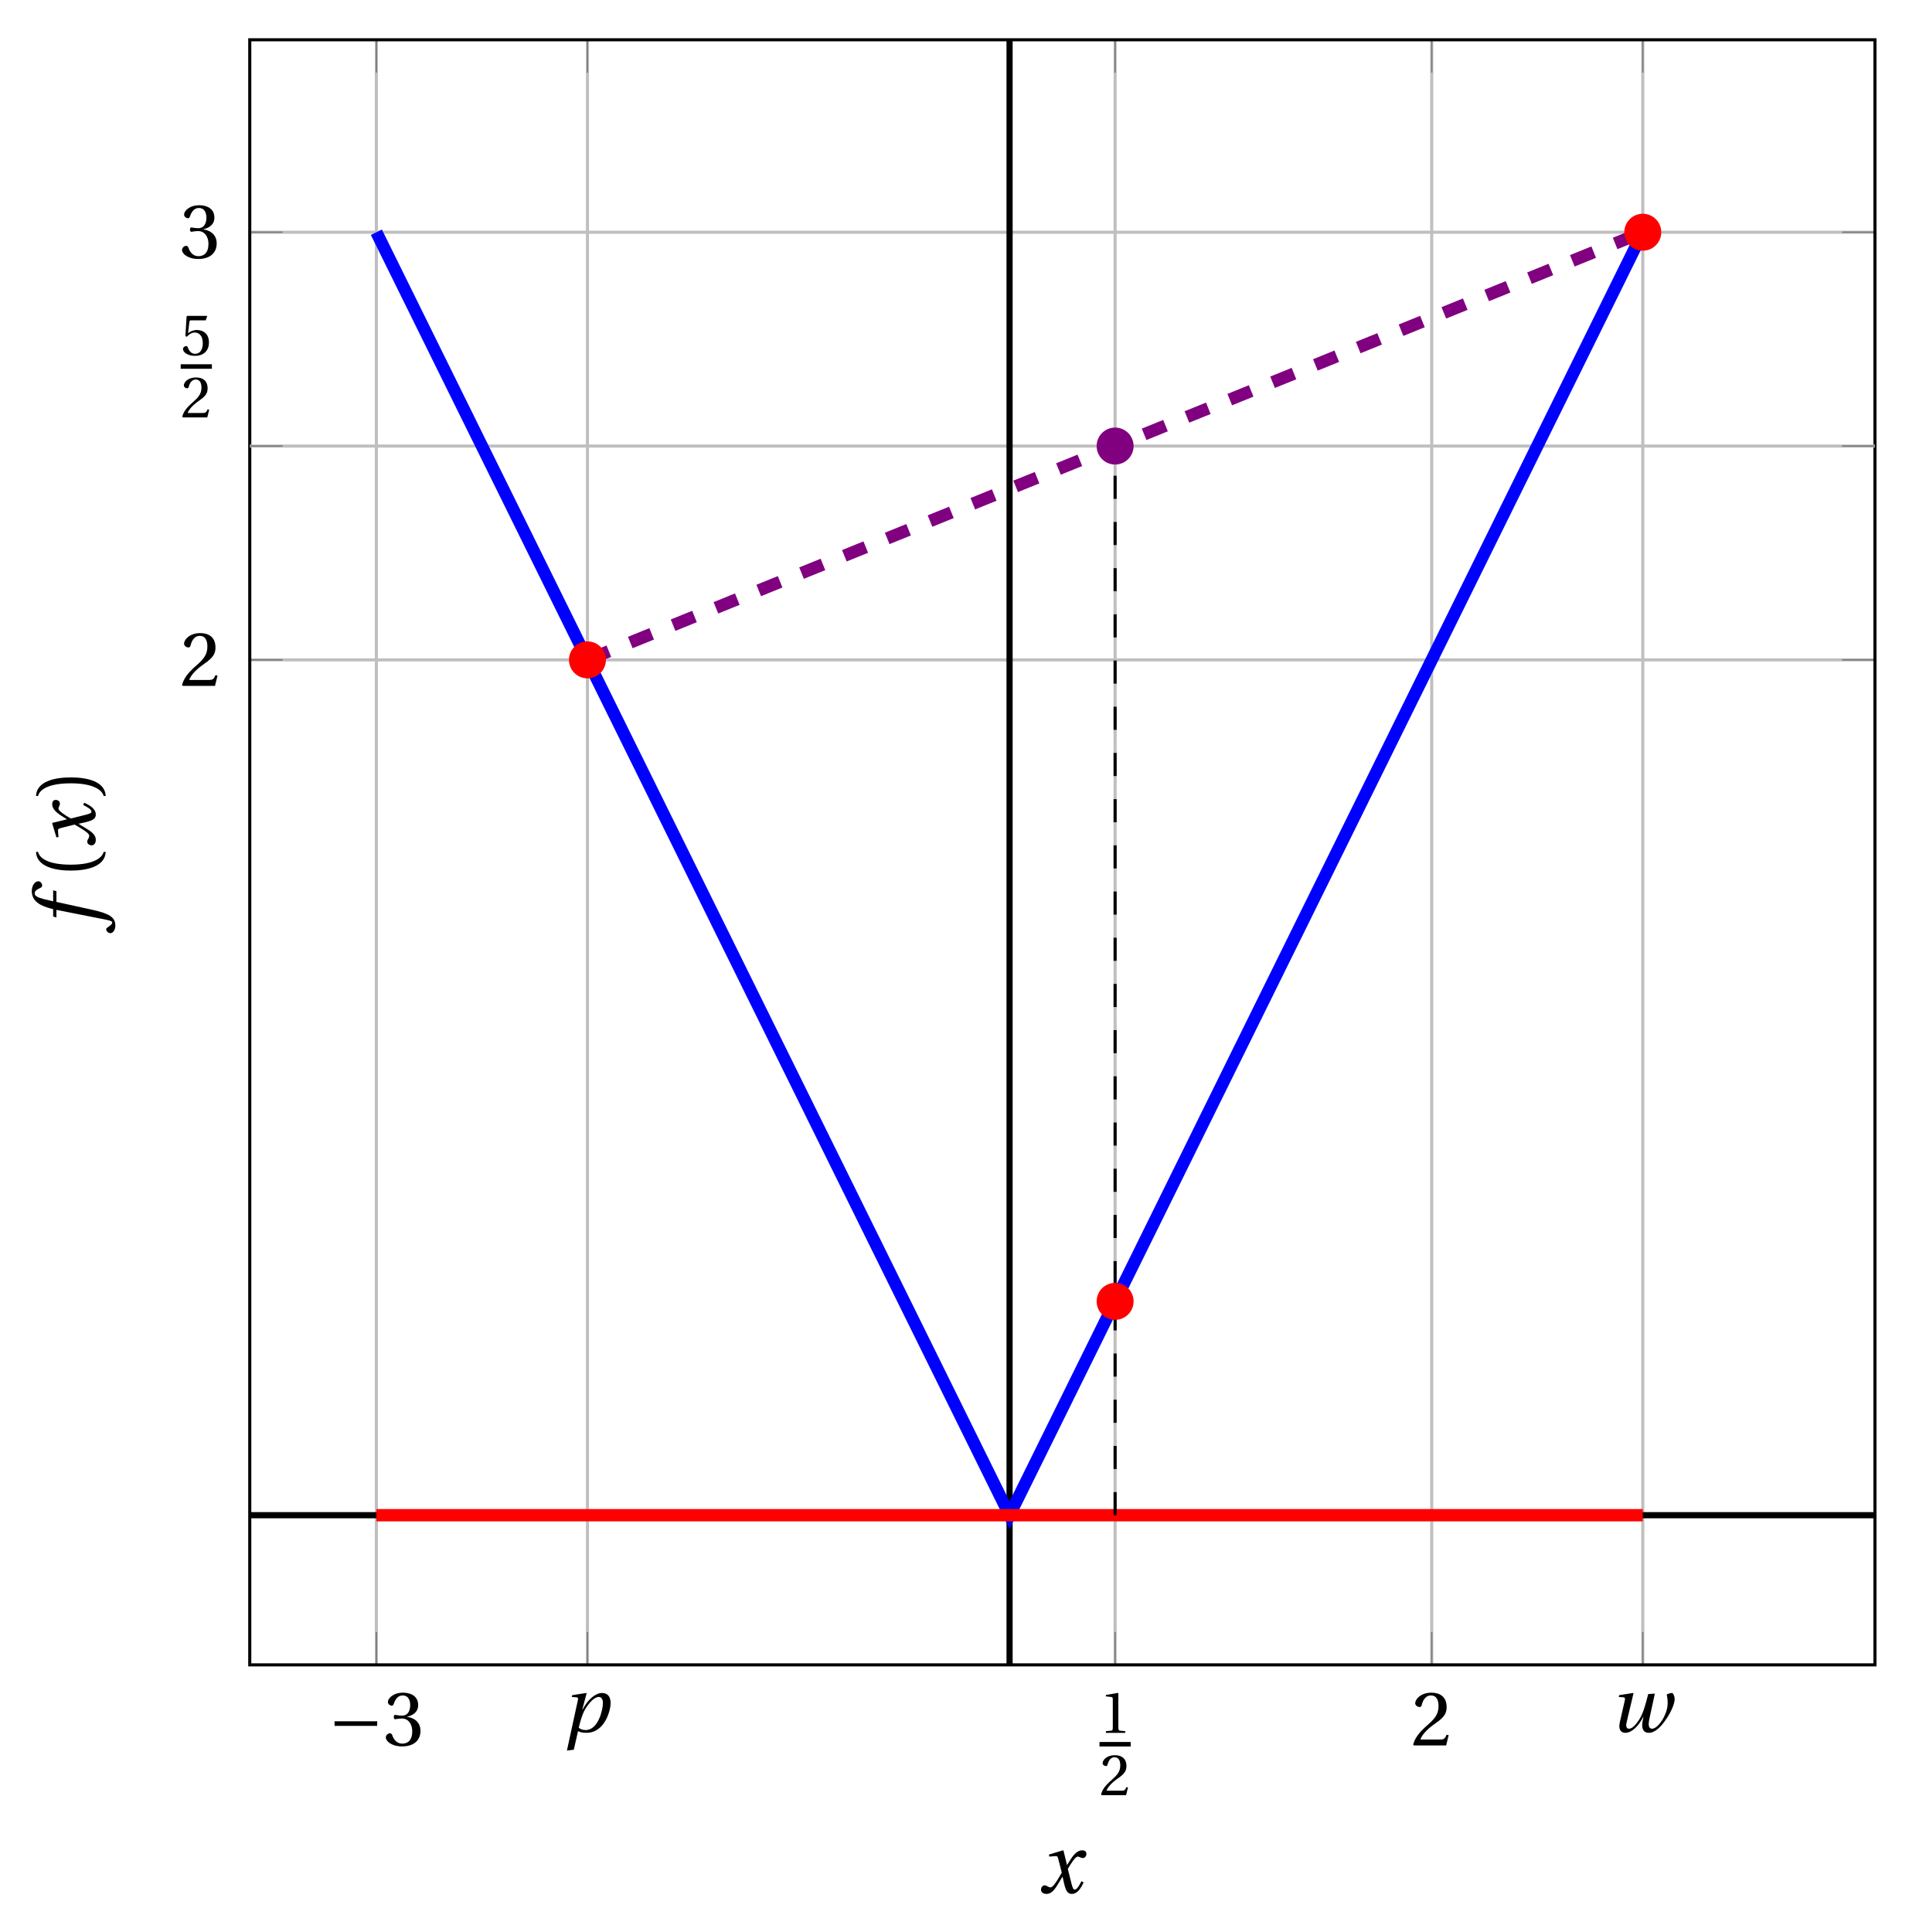
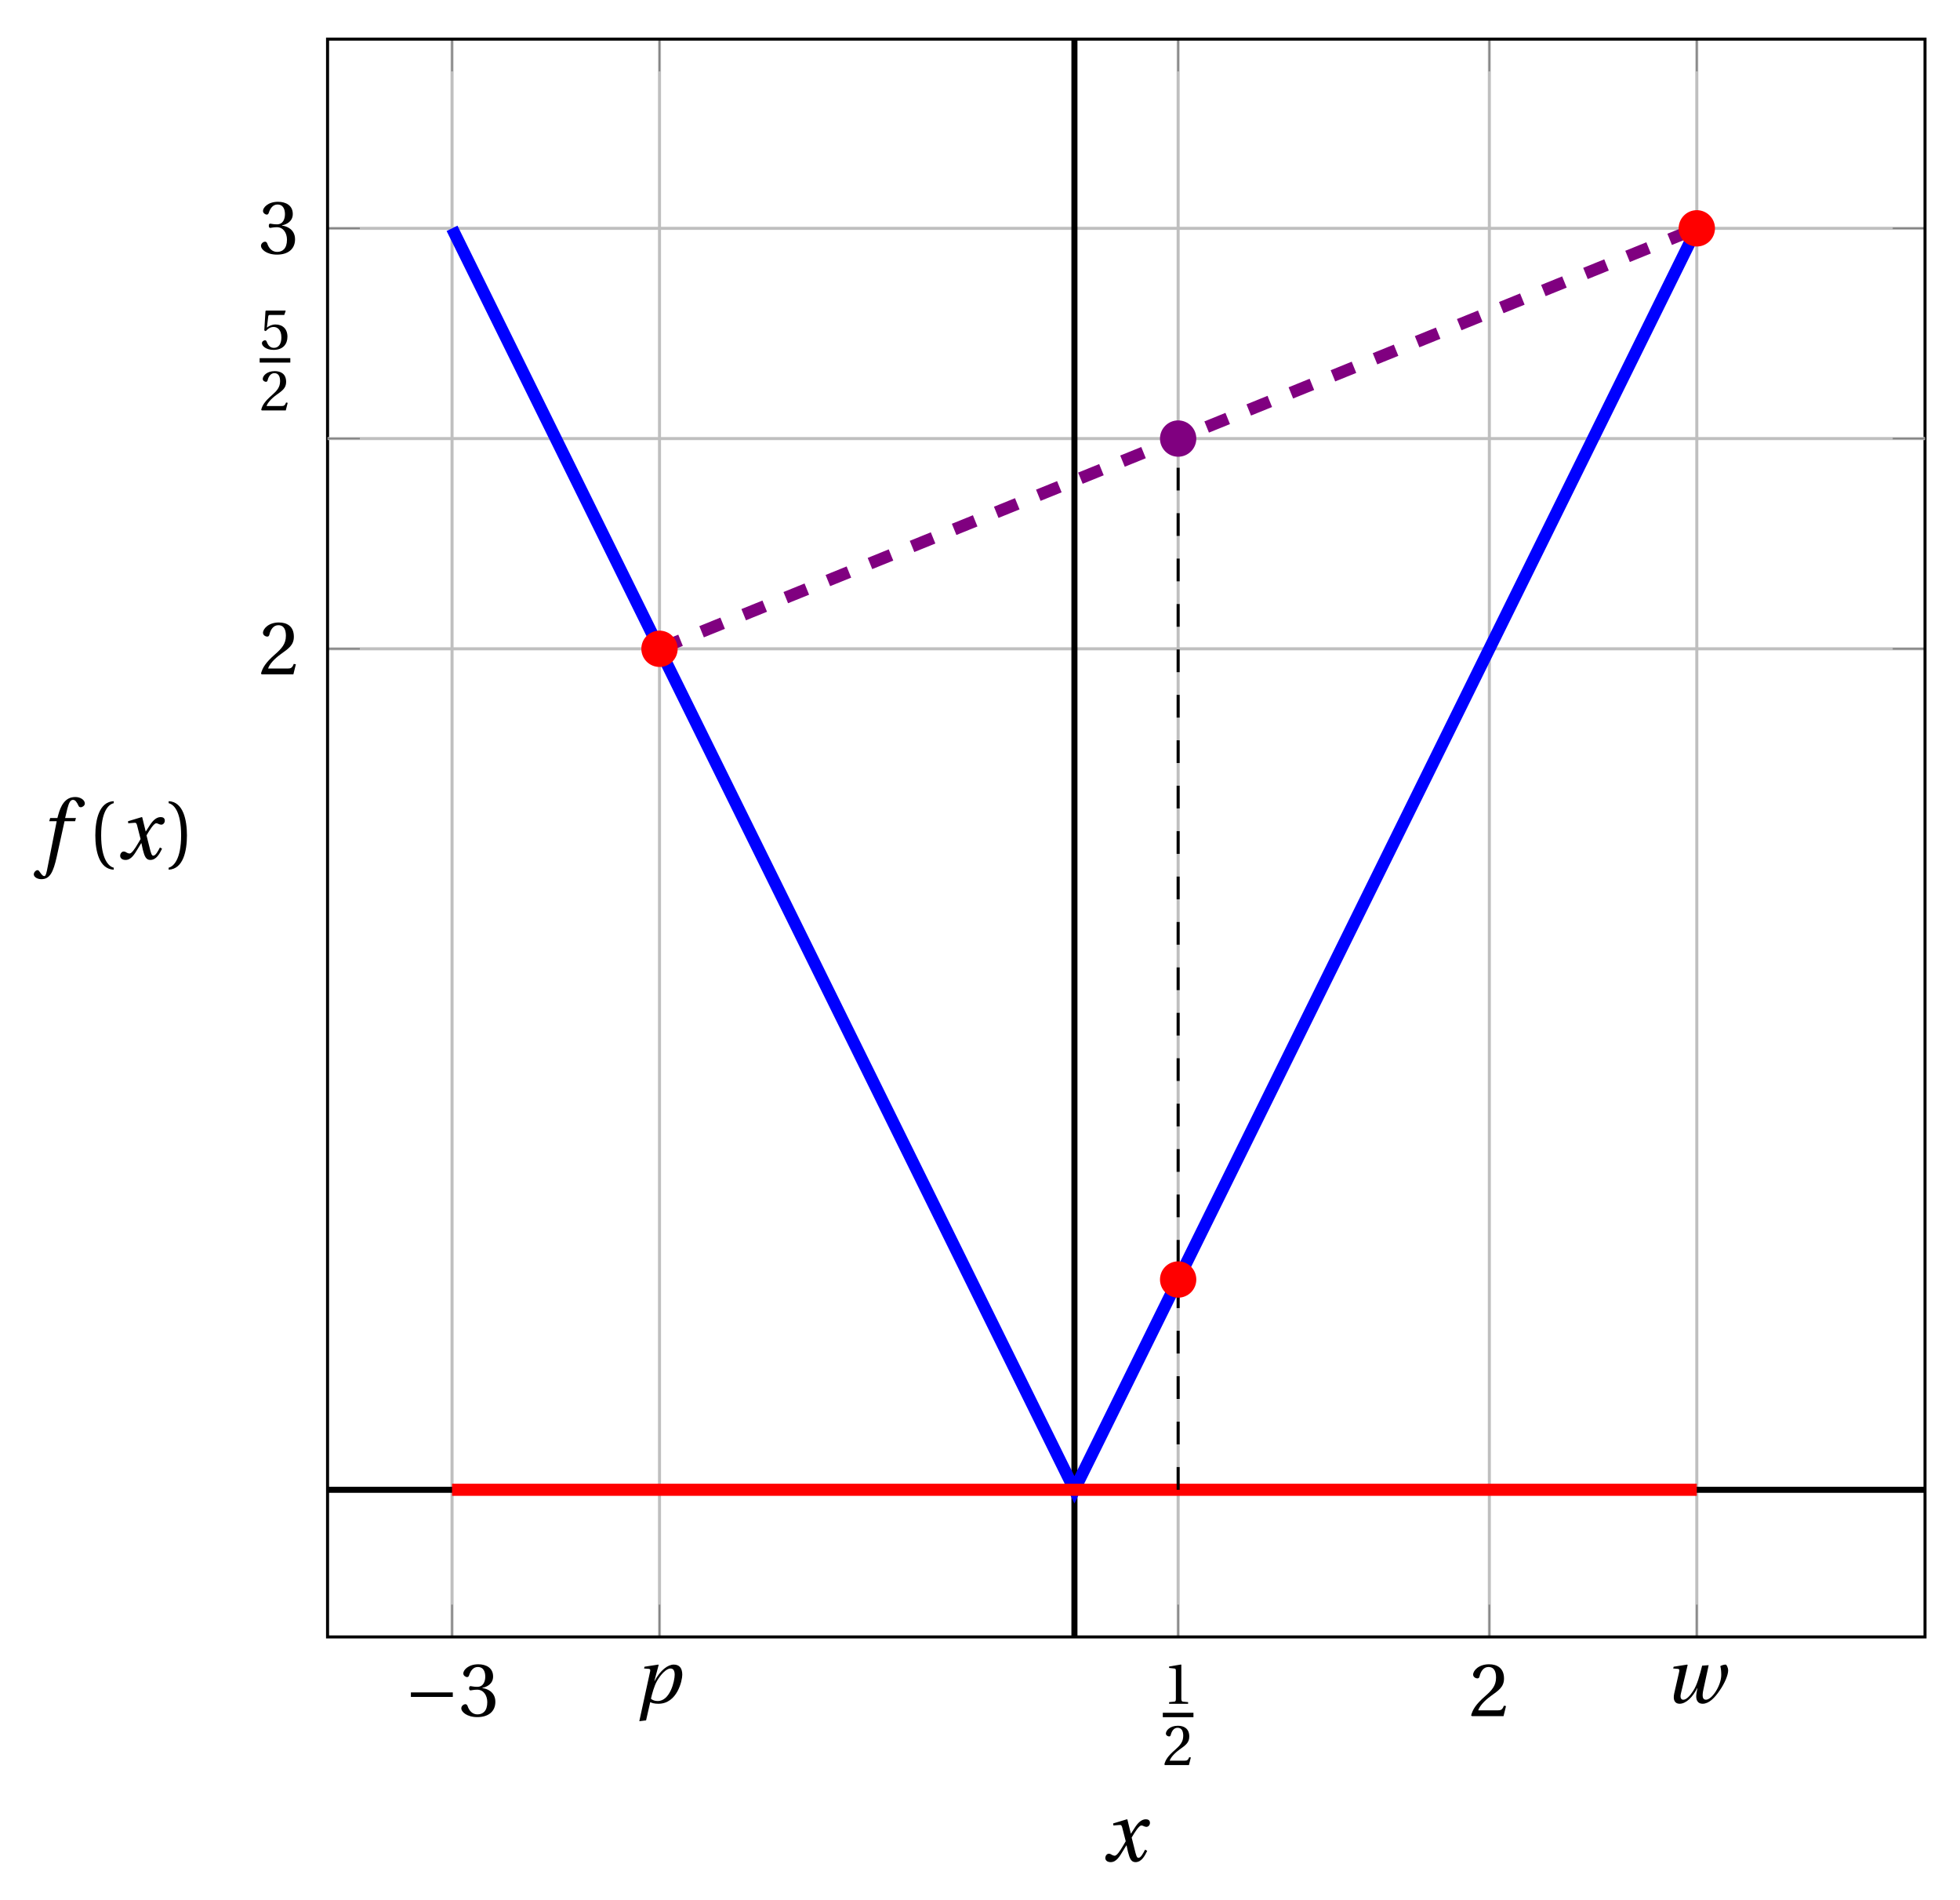
- <svg xmlns="http://www.w3.org/2000/svg" xmlns:xlink="http://www.w3.org/1999/xlink" width="247pt" height="250pt" viewBox="0 0 247 250">
+ <svg xmlns="http://www.w3.org/2000/svg" xmlns:xlink="http://www.w3.org/1999/xlink" width="258pt" height="250pt" viewBox="0 0 258 250">
  <defs>
    <g>
      <g id="glyph-0-0">
        <path d="M 6.375 -2.531 L 6.375 -3.125 L 0.859 -3.125 L 0.859 -2.531 Z M 6.375 -2.531 " />
      </g>
      <g id="glyph-1-0">
        <path d="M 1.297 -3.672 C 1.297 -3.5 1.359 -3.391 1.484 -3.391 C 1.609 -3.391 1.875 -3.484 2.359 -3.484 C 3.203 -3.484 3.688 -2.719 3.688 -1.844 C 3.688 -0.656 3.094 -0.234 2.391 -0.234 C 1.719 -0.234 1.297 -0.734 1.109 -1.297 C 1.047 -1.484 0.938 -1.578 0.797 -1.578 C 0.625 -1.578 0.266 -1.391 0.266 -1.016 C 0.266 -0.594 0.969 0.125 2.375 0.125 C 3.828 0.125 4.75 -0.609 4.75 -1.891 C 4.75 -3.234 3.594 -3.641 3.047 -3.688 L 3.047 -3.734 C 3.578 -3.828 4.453 -4.219 4.453 -5.219 C 4.453 -6.328 3.578 -6.828 2.5 -6.828 C 1.188 -6.828 0.531 -6.062 0.531 -5.625 C 0.531 -5.312 0.875 -5.141 1.016 -5.141 C 1.156 -5.141 1.234 -5.219 1.281 -5.344 C 1.5 -6.031 1.875 -6.469 2.438 -6.469 C 3.234 -6.469 3.422 -5.766 3.422 -5.203 C 3.422 -4.609 3.203 -3.859 2.359 -3.859 C 1.875 -3.859 1.609 -3.953 1.484 -3.953 C 1.359 -3.953 1.297 -3.859 1.297 -3.672 Z M 1.297 -3.672 " />
      </g>
      <g id="glyph-1-1">
        <path d="M 4.859 -1.328 L 4.578 -1.375 C 4.375 -0.828 4.172 -0.766 3.766 -0.766 L 1.203 -0.766 C 1.359 -1.281 1.953 -2 2.891 -2.672 C 3.859 -3.375 4.594 -3.828 4.594 -4.953 C 4.594 -6.344 3.672 -6.828 2.625 -6.828 C 1.25 -6.828 0.531 -5.984 0.531 -5.469 C 0.531 -5.125 0.906 -4.969 1.078 -4.969 C 1.266 -4.969 1.328 -5.062 1.375 -5.234 C 1.531 -5.922 1.922 -6.469 2.547 -6.469 C 3.328 -6.469 3.547 -5.812 3.547 -5.078 C 3.547 -4.016 3 -3.406 2.125 -2.641 C 0.891 -1.562 0.469 -0.875 0.266 -0.094 L 0.375 0 L 4.531 0 Z M 4.859 -1.328 " />
      </g>
      <g id="glyph-2-0">
        <path d="M 3 -0.234 C 2.609 -0.234 2.344 -0.344 2.109 -0.531 C 2.25 -1.172 2.531 -2.203 2.906 -2.875 C 3.391 -3.719 4.125 -4.516 4.688 -4.516 C 5.062 -4.516 5.234 -4.219 5.234 -3.688 C 5.234 -2.891 4.641 -0.234 3 -0.234 Z M 1.469 2.312 L 2.016 -0.094 C 2.234 0.031 2.578 0.125 3.094 0.125 C 5.562 0.125 6.234 -2.922 6.234 -3.688 C 6.234 -4.562 5.859 -5.031 5.109 -5.031 C 4.344 -5.031 3.344 -4.297 2.594 -2.875 L 2.562 -2.875 L 3.125 -4.984 L 3.078 -5.031 L 1.266 -4.75 L 1.203 -4.516 L 1.828 -4.469 C 2.062 -4.438 2.047 -4.281 1.969 -3.984 L 0.578 2.422 Z M 1.469 2.312 " />
      </g>
      <g id="glyph-2-1">
        <path d="M 1.281 -4.75 L 1.219 -4.516 L 1.828 -4.469 C 2.062 -4.438 2.062 -4.328 1.984 -3.984 L 1.359 -1.25 C 1.141 -0.297 1.5 0.125 2.062 0.125 C 2.906 0.125 3.797 -0.75 4.391 -1.953 L 4.406 -1.922 C 4.344 -1.562 4.25 -1.141 4.25 -0.859 C 4.25 -0.297 4.5 0.125 5.094 0.125 C 5.922 0.125 6.688 -0.656 7.328 -1.609 C 8 -2.562 8.453 -3.656 8.453 -4.25 C 8.453 -4.672 8.219 -5.031 8.141 -5.031 C 7.906 -5.031 7.641 -4.953 7.422 -4.828 C 7.516 -4.469 7.547 -4.094 7.547 -3.672 C 7.547 -2.281 6.328 -0.406 5.531 -0.406 C 5.078 -0.406 5 -0.859 5.203 -1.781 L 5.891 -4.953 L 5.031 -4.891 C 4.703 -3.625 4.406 -2.406 3.828 -1.531 C 3.422 -0.906 2.953 -0.406 2.547 -0.406 C 2.281 -0.406 2.094 -0.625 2.234 -1.219 L 3.125 -4.984 L 3.062 -5.031 Z M 1.281 -4.75 " />
      </g>
      <g id="glyph-3-0">
        <path d="M 3.328 0 L 3.328 -0.219 L 2.688 -0.281 C 2.531 -0.297 2.438 -0.344 2.438 -0.641 L 2.438 -5.125 L 2.391 -5.172 L 0.828 -4.906 L 0.828 -4.719 L 1.531 -4.641 C 1.672 -4.625 1.719 -4.562 1.719 -4.344 L 1.719 -0.641 C 1.719 -0.5 1.703 -0.406 1.656 -0.359 C 1.609 -0.297 1.547 -0.281 1.469 -0.281 L 0.828 -0.219 L 0.828 0 Z M 3.328 0 " />
      </g>
      <g id="glyph-3-1">
        <path d="M 3.688 -1 L 3.484 -1.047 C 3.312 -0.625 3.172 -0.578 2.859 -0.578 L 0.906 -0.578 C 1.031 -0.969 1.484 -1.516 2.188 -2.031 C 2.922 -2.562 3.484 -2.906 3.484 -3.75 C 3.484 -4.812 2.781 -5.172 1.984 -5.172 C 0.938 -5.172 0.406 -4.547 0.406 -4.141 C 0.406 -3.891 0.688 -3.766 0.828 -3.766 C 0.953 -3.766 1.016 -3.844 1.047 -3.969 C 1.172 -4.484 1.469 -4.906 1.938 -4.906 C 2.516 -4.906 2.688 -4.406 2.688 -3.859 C 2.688 -3.047 2.281 -2.594 1.609 -2 C 0.672 -1.188 0.344 -0.672 0.203 -0.078 L 0.281 0 L 3.438 0 Z M 3.688 -1 " />
      </g>
      <g id="glyph-3-2">
        <path d="M 3.234 -4.5 L 3.422 -5.016 L 3.391 -5.078 L 0.844 -5.078 L 0.766 -5.016 L 0.609 -2.469 L 0.797 -2.375 C 1.125 -2.734 1.438 -2.922 1.844 -2.922 C 2.328 -2.922 2.859 -2.562 2.859 -1.547 C 2.859 -0.766 2.547 -0.172 1.875 -0.172 C 1.344 -0.172 1.078 -0.562 0.922 -1 C 0.875 -1.109 0.812 -1.172 0.703 -1.172 C 0.562 -1.172 0.297 -1.031 0.297 -0.781 C 0.297 -0.422 0.844 0.094 1.828 0.094 C 3.078 0.094 3.656 -0.672 3.656 -1.641 C 3.656 -2.703 2.984 -3.25 2.078 -3.25 C 1.656 -3.25 1.203 -3.062 0.969 -2.844 L 0.953 -2.859 L 1.125 -4.281 C 1.156 -4.469 1.203 -4.5 1.344 -4.5 Z M 3.234 -4.5 " />
      </g>
      <g id="glyph-4-0">
        <path d="M 5.578 -1.516 C 5.312 -1.016 5.016 -0.438 4.703 -0.438 C 4.5 -0.438 4.406 -0.688 4.172 -1.672 L 3.812 -3.109 C 4.219 -3.812 4.781 -4.703 5.094 -4.703 C 5.188 -4.703 5.281 -4.672 5.406 -4.609 C 5.516 -4.562 5.625 -4.516 5.75 -4.516 C 6 -4.516 6.219 -4.75 6.219 -5.047 C 6.219 -5.391 5.969 -5.516 5.672 -5.516 C 5.078 -5.516 4.594 -5 4.203 -4.375 L 3.719 -3.625 L 3.703 -3.625 L 3.25 -5.484 L 3.188 -5.516 L 1.375 -4.969 L 1.406 -4.703 L 2.234 -4.766 C 2.438 -4.781 2.516 -4.719 2.625 -4.219 L 3.031 -2.625 L 2.719 -2.094 C 2.25 -1.281 1.844 -0.719 1.578 -0.719 C 1.469 -0.719 1.359 -0.766 1.25 -0.812 C 1.141 -0.875 1 -0.984 0.812 -0.984 C 0.531 -0.984 0.344 -0.688 0.344 -0.422 C 0.344 -0.109 0.609 0.125 1.047 0.125 C 1.797 0.125 2.219 -0.609 2.672 -1.359 L 3.109 -2.078 L 3.141 -2.078 L 3.328 -1.219 C 3.547 -0.344 3.75 0.125 4.312 0.125 C 5.109 0.125 5.531 -0.688 5.859 -1.359 Z M 5.578 -1.516 " />
      </g>
+       <g id="glyph-4-1">
+         <path d="M 4.75 -5.391 L 3.328 -5.391 L 3.625 -6.641 C 3.844 -7.469 4.047 -7.781 4.359 -7.781 C 4.656 -7.781 4.844 -7.531 5.094 -7 C 5.141 -6.891 5.219 -6.812 5.391 -6.812 C 5.609 -6.812 5.922 -7.031 5.922 -7.297 C 5.922 -7.781 5.328 -8.156 4.672 -8.156 C 3.953 -8.156 3.5 -7.859 3.141 -7.406 C 2.797 -6.969 2.578 -6.375 2.422 -5.797 L 2.312 -5.391 L 1.359 -5.391 L 1.234 -4.969 L 2.219 -4.969 L 0.938 1.5 C 0.797 2.188 0.688 2.25 0.578 2.25 C 0.469 2.25 0.297 2.172 0 1.719 C -0.078 1.609 -0.156 1.469 -0.297 1.469 C -0.531 1.469 -0.797 1.75 -0.797 2.031 C -0.781 2.391 -0.312 2.656 0.203 2.656 C 1.312 2.656 1.766 1.766 2.234 -0.344 L 3.25 -4.969 L 4.641 -4.969 Z M 4.75 -5.391 " />
+       </g>
      <g id="glyph-5-0">
-         <path d="M -5.391 -4.75 L -5.391 -3.328 L -6.641 -3.625 C -7.469 -3.844 -7.781 -4.047 -7.781 -4.359 C -7.781 -4.656 -7.531 -4.844 -7 -5.094 C -6.891 -5.141 -6.812 -5.219 -6.812 -5.391 C -6.812 -5.609 -7.031 -5.922 -7.297 -5.922 C -7.781 -5.922 -8.156 -5.328 -8.156 -4.672 C -8.156 -3.953 -7.859 -3.5 -7.406 -3.141 C -6.969 -2.797 -6.375 -2.578 -5.797 -2.422 L -5.391 -2.312 L -5.391 -1.359 L -4.969 -1.234 L -4.969 -2.219 L 1.5 -0.938 C 2.188 -0.797 2.25 -0.688 2.25 -0.578 C 2.25 -0.469 2.172 -0.297 1.719 0 C 1.609 0.078 1.469 0.156 1.469 0.297 C 1.469 0.531 1.75 0.797 2.031 0.797 C 2.391 0.781 2.656 0.312 2.656 -0.203 C 2.656 -1.312 1.766 -1.766 -0.344 -2.234 L -4.969 -3.25 L -4.969 -4.641 Z M -5.391 -4.75 " />
+         <path d="M 1.922 -3.109 C 1.922 -6.25 2.875 -7.188 3.578 -7.344 L 3.578 -7.609 C 1.656 -7.531 1.156 -5.141 1.156 -3.109 C 1.156 -1.062 1.656 1.328 3.578 1.406 L 3.578 1.141 C 2.938 1 1.922 0.062 1.922 -3.109 Z M 1.922 -3.109 " />
      </g>
      <g id="glyph-5-1">
-         <path d="M -1.516 -5.578 C -1.016 -5.312 -0.438 -5.016 -0.438 -4.703 C -0.438 -4.5 -0.688 -4.406 -1.672 -4.172 L -3.109 -3.812 C -3.812 -4.219 -4.703 -4.781 -4.703 -5.094 C -4.703 -5.188 -4.672 -5.281 -4.609 -5.406 C -4.562 -5.516 -4.516 -5.625 -4.516 -5.75 C -4.516 -6 -4.75 -6.219 -5.047 -6.219 C -5.391 -6.219 -5.516 -5.969 -5.516 -5.672 C -5.516 -5.078 -5 -4.594 -4.375 -4.203 L -3.625 -3.719 L -3.625 -3.703 L -5.484 -3.25 L -5.516 -3.188 L -4.969 -1.375 L -4.703 -1.406 L -4.766 -2.234 C -4.781 -2.438 -4.719 -2.516 -4.219 -2.625 L -2.625 -3.031 L -2.094 -2.719 C -1.281 -2.25 -0.719 -1.844 -0.719 -1.578 C -0.719 -1.469 -0.766 -1.359 -0.812 -1.25 C -0.875 -1.141 -0.984 -1 -0.984 -0.812 C -0.984 -0.531 -0.688 -0.344 -0.422 -0.344 C -0.109 -0.344 0.125 -0.609 0.125 -1.047 C 0.125 -1.797 -0.609 -2.219 -1.359 -2.672 L -2.078 -3.109 L -2.078 -3.141 L -1.219 -3.328 C -0.344 -3.547 0.125 -3.75 0.125 -4.312 C 0.125 -5.109 -0.688 -5.531 -1.359 -5.859 Z M -1.516 -5.578 " />
-       </g>
-       <g id="glyph-6-0">
-         <path d="M -3.109 -1.922 C -6.25 -1.922 -7.188 -2.875 -7.344 -3.578 L -7.609 -3.578 C -7.531 -1.656 -5.141 -1.156 -3.109 -1.156 C -1.062 -1.156 1.328 -1.656 1.406 -3.578 L 1.141 -3.578 C 1 -2.938 0.062 -1.922 -3.109 -1.922 Z M -3.109 -1.922 " />
-       </g>
-       <g id="glyph-6-1">
-         <path d="M -3.109 -1.922 C 0.062 -1.922 1 -0.906 1.141 -0.281 L 1.406 -0.281 C 1.328 -2.203 -1.062 -2.688 -3.109 -2.688 C -5.141 -2.688 -7.531 -2.203 -7.609 -0.281 L -7.344 -0.281 C -7.188 -0.969 -6.25 -1.922 -3.109 -1.922 Z M -3.109 -1.922 " />
+         <path d="M 1.922 -3.109 C 1.922 0.062 0.906 1 0.281 1.141 L 0.281 1.406 C 2.203 1.328 2.688 -1.062 2.688 -3.109 C 2.688 -5.141 2.203 -7.531 0.281 -7.609 L 0.281 -7.344 C 0.969 -7.188 1.922 -6.25 1.922 -3.109 Z M 1.922 -3.109 " />
      </g>
    </g>
    <clipPath id="clip-0">
-       <path clip-rule="nonzero" d="M 130 5.148 L 132 5.148 L 132 215.434 L 130 215.434 Z M 130 5.148 " />
+       <path clip-rule="nonzero" d="M 141 5.148 L 142 5.148 L 142 215.434 L 141 215.434 Z M 141 5.148 " />
    </clipPath>
    <clipPath id="clip-1">
-       <path clip-rule="nonzero" d="M 32.316 195 L 242.594 195 L 242.594 197 L 32.316 197 Z M 32.316 195 " />
+       <path clip-rule="nonzero" d="M 43.117 195 L 253.395 195 L 253.395 197 L 43.117 197 Z M 43.117 195 " />
    </clipPath>
    <clipPath id="clip-2">
-       <path clip-rule="nonzero" d="M 32.316 7 L 236 7 L 236 215.434 L 32.316 215.434 Z M 32.316 7 " />
+       <path clip-rule="nonzero" d="M 43.117 7 L 246 7 L 246 215.434 L 43.117 215.434 Z M 43.117 7 " />
    </clipPath>
  </defs>
-   <path fill="none" stroke-width="0.399" stroke-linecap="butt" stroke-linejoin="miter" stroke="rgb(75%, 75%, 75%)" stroke-opacity="1" stroke-miterlimit="10" d="M 16.384 -0.001 L 16.384 210.285 M 43.693 -0.001 L 43.693 210.285 M 111.966 -0.001 L 111.966 210.285 M 152.931 -0.001 L 152.931 210.285 M 180.24 -0.001 L 180.24 210.285 " transform="matrix(1, 0, 0, -1, 32.315, 215.433)" />
-   <path fill="none" stroke-width="0.399" stroke-linecap="butt" stroke-linejoin="miter" stroke="rgb(75%, 75%, 75%)" stroke-opacity="1" stroke-miterlimit="10" d="M 0.001 130.046 L 210.279 130.046 M 0.001 185.382 L 210.279 185.382 " transform="matrix(1, 0, 0, -1, 32.315, 215.433)" />
-   <path fill="none" stroke-width="0.199" stroke-linecap="butt" stroke-linejoin="miter" stroke="rgb(50%, 50%, 50%)" stroke-opacity="1" stroke-miterlimit="10" d="M 16.384 -0.001 L 16.384 4.253 M 43.693 -0.001 L 43.693 4.253 M 111.966 -0.001 L 111.966 4.253 M 152.931 -0.001 L 152.931 4.253 M 180.24 -0.001 L 180.24 4.253 M 16.384 210.285 L 16.384 206.035 M 43.693 210.285 L 43.693 206.035 M 111.966 210.285 L 111.966 206.035 M 152.931 210.285 L 152.931 206.035 M 180.24 210.285 L 180.24 206.035 " transform="matrix(1, 0, 0, -1, 32.315, 215.433)" />
-   <path fill="none" stroke-width="0.199" stroke-linecap="butt" stroke-linejoin="miter" stroke="rgb(50%, 50%, 50%)" stroke-opacity="1" stroke-miterlimit="10" d="M 0.001 130.046 L 4.251 130.046 M 0.001 185.382 L 4.251 185.382 M 210.279 130.046 L 206.025 130.046 M 210.279 185.382 L 206.025 185.382 " transform="matrix(1, 0, 0, -1, 32.315, 215.433)" />
-   <path fill="none" stroke-width="0.399" stroke-linecap="butt" stroke-linejoin="miter" stroke="rgb(0%, 0%, 0%)" stroke-opacity="1" stroke-miterlimit="10" d="M 0.001 -0.001 L 0.001 210.285 L 210.279 210.285 L 210.279 -0.001 Z M 0.001 -0.001 " transform="matrix(1, 0, 0, -1, 32.315, 215.433)" />
+   <path fill="none" stroke-width="0.399" stroke-linecap="butt" stroke-linejoin="miter" stroke="rgb(75%, 75%, 75%)" stroke-opacity="1" stroke-miterlimit="10" d="M 16.387 -0.001 L 16.387 210.285 M 43.696 -0.001 L 43.696 210.285 M 111.965 -0.001 L 111.965 210.285 M 152.93 -0.001 L 152.93 210.285 M 180.238 -0.001 L 180.238 210.285 " transform="matrix(1, 0, 0, -1, 43.117, 215.433)" />
+   <path fill="none" stroke-width="0.399" stroke-linecap="butt" stroke-linejoin="miter" stroke="rgb(75%, 75%, 75%)" stroke-opacity="1" stroke-miterlimit="10" d="M 0 130.046 L 210.278 130.046 M 0 185.382 L 210.278 185.382 " transform="matrix(1, 0, 0, -1, 43.117, 215.433)" />
+   <path fill="none" stroke-width="0.199" stroke-linecap="butt" stroke-linejoin="miter" stroke="rgb(50%, 50%, 50%)" stroke-opacity="1" stroke-miterlimit="10" d="M 16.387 -0.001 L 16.387 4.253 M 43.696 -0.001 L 43.696 4.253 M 111.965 -0.001 L 111.965 4.253 M 152.93 -0.001 L 152.93 4.253 M 180.238 -0.001 L 180.238 4.253 M 16.387 210.285 L 16.387 206.035 M 43.696 210.285 L 43.696 206.035 M 111.965 210.285 L 111.965 206.035 M 152.93 210.285 L 152.93 206.035 M 180.238 210.285 L 180.238 206.035 " transform="matrix(1, 0, 0, -1, 43.117, 215.433)" />
+   <path fill="none" stroke-width="0.199" stroke-linecap="butt" stroke-linejoin="miter" stroke="rgb(50%, 50%, 50%)" stroke-opacity="1" stroke-miterlimit="10" d="M 0 130.046 L 4.25 130.046 M 0 185.382 L 4.25 185.382 M 210.278 130.046 L 206.028 130.046 M 210.278 185.382 L 206.028 185.382 " transform="matrix(1, 0, 0, -1, 43.117, 215.433)" />
+   <path fill="none" stroke-width="0.399" stroke-linecap="butt" stroke-linejoin="miter" stroke="rgb(0%, 0%, 0%)" stroke-opacity="1" stroke-miterlimit="10" d="M 0 -0.001 L 0 210.285 L 210.278 210.285 L 210.278 -0.001 Z M 0 -0.001 " transform="matrix(1, 0, 0, -1, 43.117, 215.433)" />
  <g fill="rgb(0%, 0%, 0%)" fill-opacity="1">
-     <use xlink:href="#glyph-0-0" x="42.428" y="225.859" />
+     <use xlink:href="#glyph-0-0" x="53.229" y="225.859" />
  </g>
  <g fill="rgb(0%, 0%, 0%)" fill-opacity="1">
-     <use xlink:href="#glyph-1-0" x="49.654" y="225.859" />
+     <use xlink:href="#glyph-1-0" x="60.455" y="225.859" />
  </g>
  <g fill="rgb(0%, 0%, 0%)" fill-opacity="1">
-     <use xlink:href="#glyph-2-0" x="72.774" y="224.102" />
+     <use xlink:href="#glyph-2-0" x="83.576" y="224.102" />
  </g>
  <g fill="rgb(0%, 0%, 0%)" fill-opacity="1">
-     <use xlink:href="#glyph-3-0" x="142.262" y="224.232" />
+     <use xlink:href="#glyph-3-0" x="153.064" y="224.232" />
  </g>
-   <path fill="none" stroke-width="0.582" stroke-linecap="butt" stroke-linejoin="miter" stroke="rgb(0%, 0%, 0%)" stroke-opacity="1" stroke-miterlimit="10" d="M -0 0.002 L 4.035 0.002 " transform="matrix(1, 0, 0, -1, 142.262, 225.705)" />
+   <path fill="none" stroke-width="0.582" stroke-linecap="butt" stroke-linejoin="miter" stroke="rgb(0%, 0%, 0%)" stroke-opacity="1" stroke-miterlimit="10" d="M -0.002 0.002 L 4.034 0.002 " transform="matrix(1, 0, 0, -1, 153.064, 225.705)" />
  <g fill="rgb(0%, 0%, 0%)" fill-opacity="1">
-     <use xlink:href="#glyph-3-1" x="142.262" y="232.294" />
+     <use xlink:href="#glyph-3-1" x="153.064" y="232.294" />
  </g>
  <g fill="rgb(0%, 0%, 0%)" fill-opacity="1">
-     <use xlink:href="#glyph-1-1" x="182.581" y="225.859" />
+     <use xlink:href="#glyph-1-1" x="193.382" y="225.859" />
  </g>
  <g fill="rgb(0%, 0%, 0%)" fill-opacity="1">
-     <use xlink:href="#glyph-2-1" x="208.226" y="224.102" />
+     <use xlink:href="#glyph-2-1" x="219.027" y="224.102" />
  </g>
  <g fill="rgb(0%, 0%, 0%)" fill-opacity="1">
-     <use xlink:href="#glyph-1-1" x="23.286" y="88.75" />
+     <use xlink:href="#glyph-1-1" x="34.087" y="88.75" />
  </g>
  <g fill="rgb(0%, 0%, 0%)" fill-opacity="1">
-     <use xlink:href="#glyph-1-0" x="23.286" y="33.385" />
+     <use xlink:href="#glyph-1-0" x="34.087" y="33.385" />
  </g>
-   <path fill="none" stroke-width="0.399" stroke-linecap="butt" stroke-linejoin="miter" stroke="rgb(75%, 75%, 75%)" stroke-opacity="1" stroke-miterlimit="10" d="M 0.001 157.714 L 210.279 157.714 " transform="matrix(1, 0, 0, -1, 32.315, 215.433)" />
-   <path fill="none" stroke-width="0.199" stroke-linecap="butt" stroke-linejoin="miter" stroke="rgb(50%, 50%, 50%)" stroke-opacity="1" stroke-miterlimit="10" d="M 0.001 157.714 L 4.251 157.714 M 210.279 157.714 L 206.025 157.714 " transform="matrix(1, 0, 0, -1, 32.315, 215.433)" />
+   <path fill="none" stroke-width="0.399" stroke-linecap="butt" stroke-linejoin="miter" stroke="rgb(75%, 75%, 75%)" stroke-opacity="1" stroke-miterlimit="10" d="M 0 157.714 L 210.278 157.714 " transform="matrix(1, 0, 0, -1, 43.117, 215.433)" />
+   <path fill="none" stroke-width="0.199" stroke-linecap="butt" stroke-linejoin="miter" stroke="rgb(50%, 50%, 50%)" stroke-opacity="1" stroke-miterlimit="10" d="M 0 157.714 L 4.25 157.714 M 210.278 157.714 L 206.028 157.714 " transform="matrix(1, 0, 0, -1, 43.117, 215.433)" />
  <g fill="rgb(0%, 0%, 0%)" fill-opacity="1">
-     <use xlink:href="#glyph-3-2" x="23.379" y="45.953" />
+     <use xlink:href="#glyph-3-2" x="34.18" y="45.953" />
  </g>
-   <path fill="none" stroke-width="0.582" stroke-linecap="butt" stroke-linejoin="miter" stroke="rgb(0%, 0%, 0%)" stroke-opacity="1" stroke-miterlimit="10" d="M -0 0 L 4.035 0 " transform="matrix(1, 0, 0, -1, 23.379, 47.426)" />
+   <path fill="none" stroke-width="0.582" stroke-linecap="butt" stroke-linejoin="miter" stroke="rgb(0%, 0%, 0%)" stroke-opacity="1" stroke-miterlimit="10" d="M -0 0 L 4.035 0 " transform="matrix(1, 0, 0, -1, 34.18, 47.426)" />
  <g fill="rgb(0%, 0%, 0%)" fill-opacity="1">
-     <use xlink:href="#glyph-3-1" x="23.379" y="54.015" />
+     <use xlink:href="#glyph-3-1" x="34.18" y="54.015" />
  </g>
  <g clip-path="url(#clip-0)">
-     <path fill="none" stroke-width="0.797" stroke-linecap="butt" stroke-linejoin="miter" stroke="rgb(0%, 0%, 0%)" stroke-opacity="1" stroke-miterlimit="10" d="M 98.31 -0.001 L 98.31 210.285 " transform="matrix(1, 0, 0, -1, 32.315, 215.433)" />
+     <path fill="none" stroke-width="0.797" stroke-linecap="butt" stroke-linejoin="miter" stroke="rgb(0%, 0%, 0%)" stroke-opacity="1" stroke-miterlimit="10" d="M 98.313 -0.001 L 98.313 210.285 " transform="matrix(1, 0, 0, -1, 43.117, 215.433)" />
  </g>
  <g clip-path="url(#clip-1)">
-     <path fill="none" stroke-width="0.797" stroke-linecap="butt" stroke-linejoin="miter" stroke="rgb(0%, 0%, 0%)" stroke-opacity="1" stroke-miterlimit="10" d="M 0.001 19.367 L 210.279 19.367 " transform="matrix(1, 0, 0, -1, 32.315, 215.433)" />
+     <path fill="none" stroke-width="0.797" stroke-linecap="butt" stroke-linejoin="miter" stroke="rgb(0%, 0%, 0%)" stroke-opacity="1" stroke-miterlimit="10" d="M 0 19.367 L 210.278 19.367 " transform="matrix(1, 0, 0, -1, 43.117, 215.433)" />
  </g>
  <g clip-path="url(#clip-2)">
-     <path fill="none" stroke-width="1.594" stroke-linecap="butt" stroke-linejoin="miter" stroke="rgb(0%, 0%, 100%)" stroke-opacity="1" stroke-miterlimit="10" d="M 16.384 185.382 L 98.31 19.367 L 180.24 185.382 " transform="matrix(1, 0, 0, -1, 32.315, 215.433)" />
+     <path fill="none" stroke-width="1.594" stroke-linecap="butt" stroke-linejoin="miter" stroke="rgb(0%, 0%, 100%)" stroke-opacity="1" stroke-miterlimit="10" d="M 16.387 185.382 L 98.313 19.367 L 180.238 185.382 " transform="matrix(1, 0, 0, -1, 43.117, 215.433)" />
  </g>
-   <path fill="none" stroke-width="1.594" stroke-linecap="butt" stroke-linejoin="miter" stroke="rgb(100%, 0%, 0%)" stroke-opacity="1" stroke-miterlimit="10" d="M 16.384 19.367 L 180.24 19.367 " transform="matrix(1, 0, 0, -1, 32.315, 215.433)" />
-   <path fill="none" stroke-width="1.594" stroke-linecap="butt" stroke-linejoin="miter" stroke="rgb(50%, 0%, 50%)" stroke-opacity="1" stroke-dasharray="2.989 2.989" stroke-miterlimit="10" d="M 43.693 130.046 L 180.24 185.382 " transform="matrix(1, 0, 0, -1, 32.315, 215.433)" />
-   <path fill="none" stroke-width="0.399" stroke-linecap="butt" stroke-linejoin="miter" stroke="rgb(0%, 0%, 0%)" stroke-opacity="1" stroke-dasharray="2.989 2.989" stroke-miterlimit="10" d="M 111.966 19.367 L 111.966 157.714 " transform="matrix(1, 0, 0, -1, 32.315, 215.433)" />
-   <path fill-rule="nonzero" fill="rgb(100%, 0%, 0%)" fill-opacity="1" stroke-width="0.399" stroke-linecap="butt" stroke-linejoin="miter" stroke="rgb(100%, 0%, 0%)" stroke-opacity="1" stroke-miterlimit="10" d="M 45.884 130.046 C 45.884 131.257 44.904 132.238 43.693 132.238 C 42.482 132.238 41.501 131.257 41.501 130.046 C 41.501 128.835 42.482 127.855 43.693 127.855 C 44.904 127.855 45.884 128.835 45.884 130.046 Z M 45.884 130.046 " transform="matrix(1, 0, 0, -1, 32.315, 215.433)" />
-   <path fill-rule="nonzero" fill="rgb(100%, 0%, 0%)" fill-opacity="1" stroke-width="0.399" stroke-linecap="butt" stroke-linejoin="miter" stroke="rgb(100%, 0%, 0%)" stroke-opacity="1" stroke-miterlimit="10" d="M 182.431 185.382 C 182.431 186.593 181.451 187.574 180.24 187.574 C 179.029 187.574 178.048 186.593 178.048 185.382 C 178.048 184.171 179.029 183.191 180.24 183.191 C 181.451 183.191 182.431 184.171 182.431 185.382 Z M 182.431 185.382 " transform="matrix(1, 0, 0, -1, 32.315, 215.433)" />
-   <path fill-rule="nonzero" fill="rgb(100%, 0%, 0%)" fill-opacity="1" stroke-width="0.399" stroke-linecap="butt" stroke-linejoin="miter" stroke="rgb(100%, 0%, 0%)" stroke-opacity="1" stroke-miterlimit="10" d="M 114.158 47.038 C 114.158 48.249 113.177 49.23 111.966 49.23 C 110.755 49.23 109.775 48.249 109.775 47.038 C 109.775 45.828 110.755 44.847 111.966 44.847 C 113.177 44.847 114.158 45.828 114.158 47.038 Z M 114.158 47.038 " transform="matrix(1, 0, 0, -1, 32.315, 215.433)" />
-   <path fill-rule="nonzero" fill="rgb(50%, 0%, 50%)" fill-opacity="1" stroke-width="0.399" stroke-linecap="butt" stroke-linejoin="miter" stroke="rgb(50%, 0%, 50%)" stroke-opacity="1" stroke-miterlimit="10" d="M 114.158 157.714 C 114.158 158.925 113.177 159.906 111.966 159.906 C 110.755 159.906 109.775 158.925 109.775 157.714 C 109.775 156.503 110.755 155.523 111.966 155.523 C 113.177 155.523 114.158 156.503 114.158 157.714 Z M 114.158 157.714 " transform="matrix(1, 0, 0, -1, 32.315, 215.433)" />
+   <path fill="none" stroke-width="1.594" stroke-linecap="butt" stroke-linejoin="miter" stroke="rgb(100%, 0%, 0%)" stroke-opacity="1" stroke-miterlimit="10" d="M 16.387 19.367 L 180.238 19.367 " transform="matrix(1, 0, 0, -1, 43.117, 215.433)" />
+   <path fill="none" stroke-width="1.594" stroke-linecap="butt" stroke-linejoin="miter" stroke="rgb(50%, 0%, 50%)" stroke-opacity="1" stroke-dasharray="2.989 2.989" stroke-miterlimit="10" d="M 43.696 130.046 L 180.238 185.382 " transform="matrix(1, 0, 0, -1, 43.117, 215.433)" />
+   <path fill="none" stroke-width="0.399" stroke-linecap="butt" stroke-linejoin="miter" stroke="rgb(0%, 0%, 0%)" stroke-opacity="1" stroke-dasharray="2.989 2.989" stroke-miterlimit="10" d="M 111.965 19.367 L 111.965 157.714 " transform="matrix(1, 0, 0, -1, 43.117, 215.433)" />
+   <path fill-rule="nonzero" fill="rgb(100%, 0%, 0%)" fill-opacity="1" stroke-width="0.399" stroke-linecap="butt" stroke-linejoin="miter" stroke="rgb(100%, 0%, 0%)" stroke-opacity="1" stroke-miterlimit="10" d="M 45.887 130.046 C 45.887 131.257 44.906 132.238 43.696 132.238 C 42.485 132.238 41.504 131.257 41.504 130.046 C 41.504 128.835 42.485 127.855 43.696 127.855 C 44.906 127.855 45.887 128.835 45.887 130.046 Z M 45.887 130.046 " transform="matrix(1, 0, 0, -1, 43.117, 215.433)" />
+   <path fill-rule="nonzero" fill="rgb(100%, 0%, 0%)" fill-opacity="1" stroke-width="0.399" stroke-linecap="butt" stroke-linejoin="miter" stroke="rgb(100%, 0%, 0%)" stroke-opacity="1" stroke-miterlimit="10" d="M 182.43 185.382 C 182.43 186.593 181.449 187.574 180.238 187.574 C 179.028 187.574 178.047 186.593 178.047 185.382 C 178.047 184.171 179.028 183.191 180.238 183.191 C 181.449 183.191 182.43 184.171 182.43 185.382 Z M 182.43 185.382 " transform="matrix(1, 0, 0, -1, 43.117, 215.433)" />
+   <path fill-rule="nonzero" fill="rgb(100%, 0%, 0%)" fill-opacity="1" stroke-width="0.399" stroke-linecap="butt" stroke-linejoin="miter" stroke="rgb(100%, 0%, 0%)" stroke-opacity="1" stroke-miterlimit="10" d="M 114.156 47.038 C 114.156 48.249 113.176 49.23 111.965 49.23 C 110.754 49.23 109.774 48.249 109.774 47.038 C 109.774 45.828 110.754 44.847 111.965 44.847 C 113.176 44.847 114.156 45.828 114.156 47.038 Z M 114.156 47.038 " transform="matrix(1, 0, 0, -1, 43.117, 215.433)" />
+   <path fill-rule="nonzero" fill="rgb(50%, 0%, 50%)" fill-opacity="1" stroke-width="0.399" stroke-linecap="butt" stroke-linejoin="miter" stroke="rgb(50%, 0%, 50%)" stroke-opacity="1" stroke-miterlimit="10" d="M 114.156 157.714 C 114.156 158.925 113.176 159.906 111.965 159.906 C 110.754 159.906 109.774 158.925 109.774 157.714 C 109.774 156.503 110.754 155.523 111.965 155.523 C 113.176 155.523 114.156 156.503 114.156 157.714 Z M 114.156 157.714 " transform="matrix(1, 0, 0, -1, 43.117, 215.433)" />
  <g fill="rgb(0%, 0%, 0%)" fill-opacity="1">
-     <use xlink:href="#glyph-4-0" x="134.35" y="244.946" />
+     <use xlink:href="#glyph-4-0" x="145.152" y="244.946" />
  </g>
  <g fill="rgb(0%, 0%, 0%)" fill-opacity="1">
-     <use xlink:href="#glyph-5-0" x="12.269" y="119.957" />
+     <use xlink:href="#glyph-4-1" x="5.245" y="113.05" />
  </g>
  <g fill="rgb(0%, 0%, 0%)" fill-opacity="1">
-     <use xlink:href="#glyph-6-0" x="12.269" y="113.809" />
+     <use xlink:href="#glyph-5-0" x="11.393" y="113.05" />
  </g>
  <g fill="rgb(0%, 0%, 0%)" fill-opacity="1">
-     <use xlink:href="#glyph-5-1" x="12.269" y="109.728" />
+     <use xlink:href="#glyph-4-0" x="15.474" y="113.05" />
  </g>
  <g fill="rgb(0%, 0%, 0%)" fill-opacity="1">
-     <use xlink:href="#glyph-6-1" x="12.269" y="103.283" />
+     <use xlink:href="#glyph-5-1" x="21.919" y="113.05" />
  </g>
</svg>
